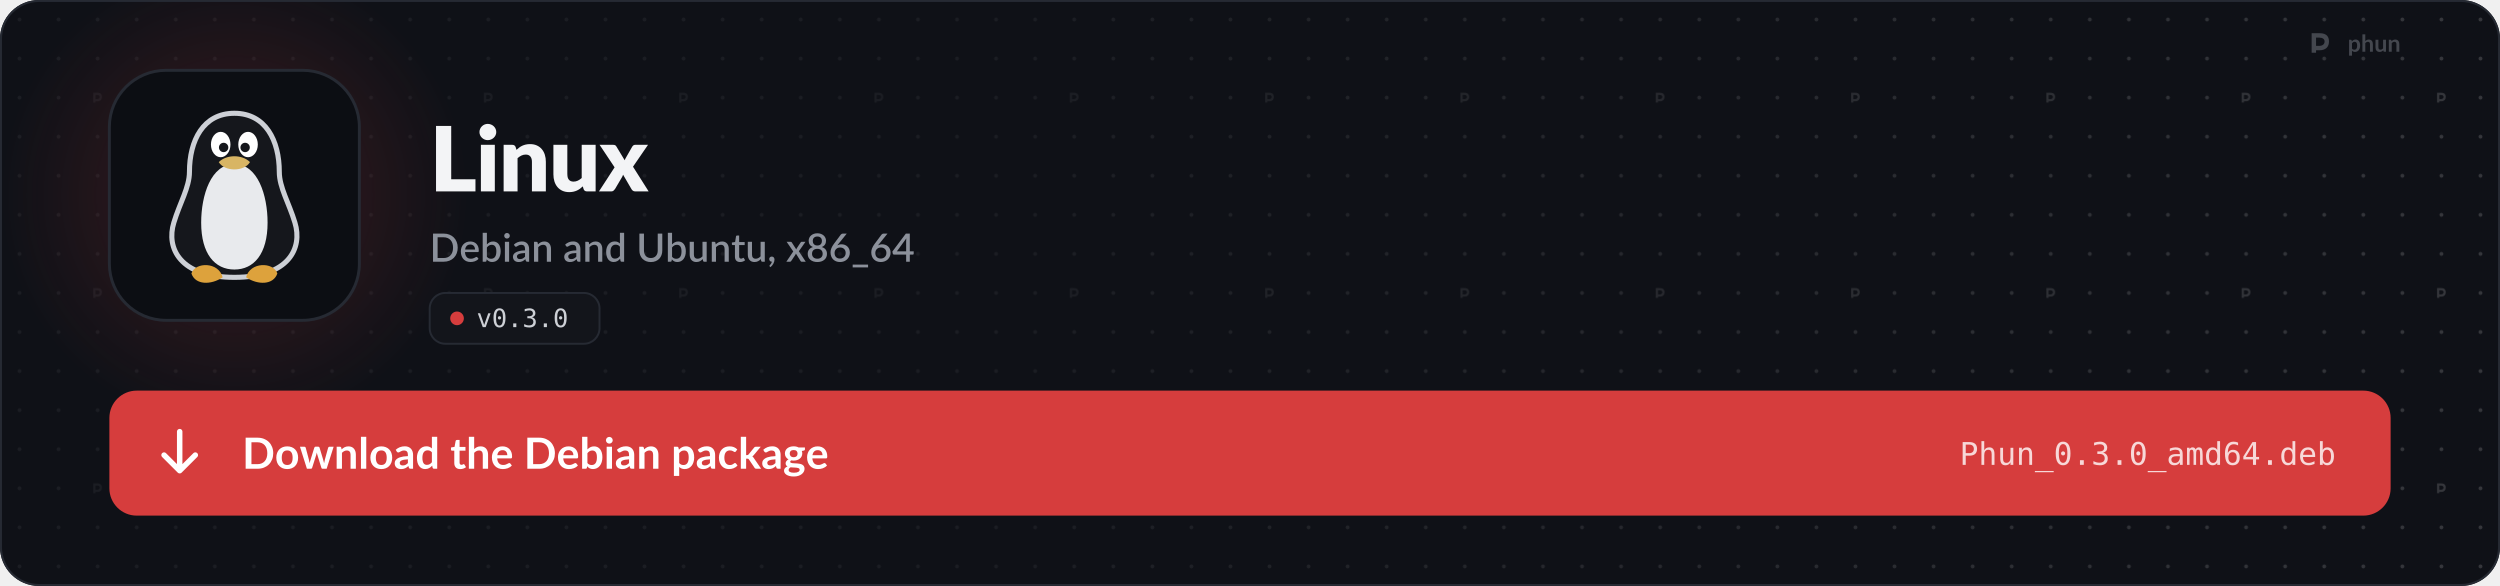
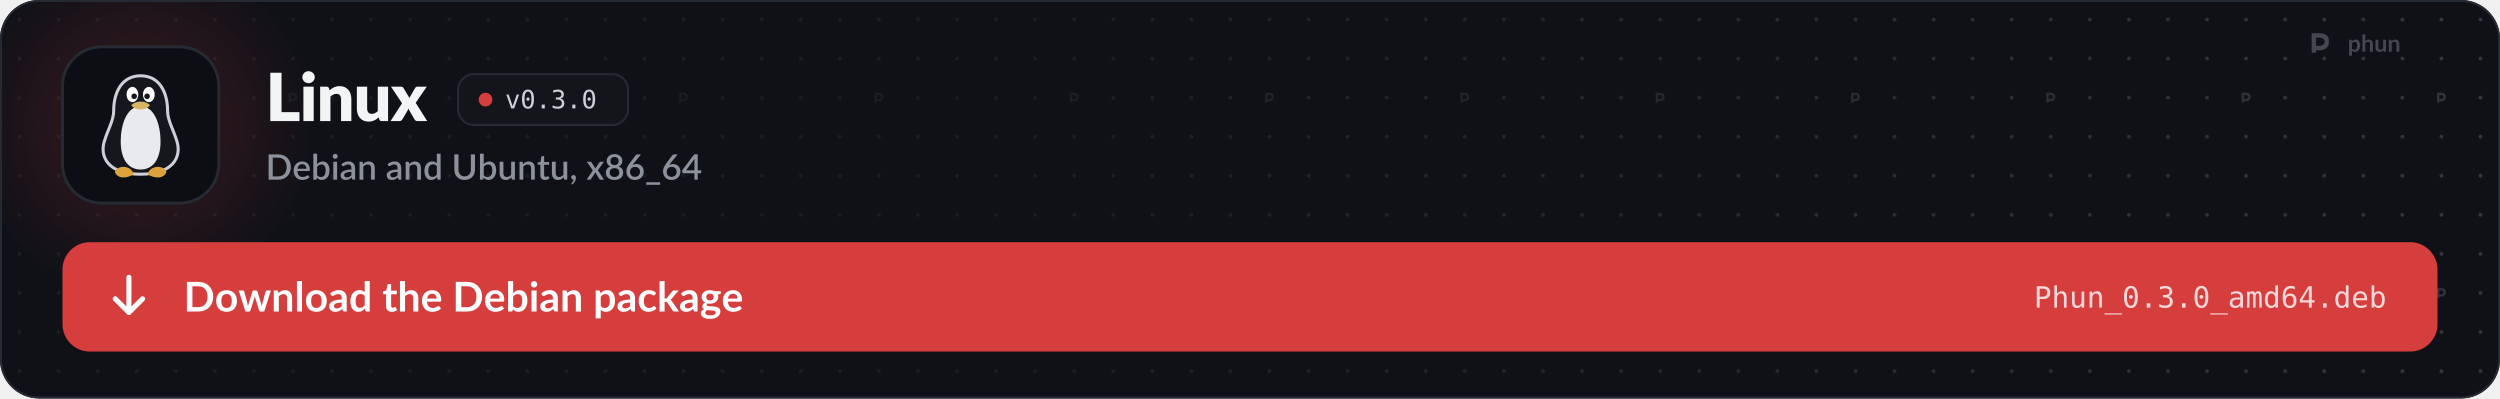
- <svg xmlns="http://www.w3.org/2000/svg" width="1280" height="300" viewBox="0 0 1280 300" role="img" aria-labelledby="t d">
+ <svg xmlns="http://www.w3.org/2000/svg" width="1280" height="204" viewBox="0 0 1280 204" role="img" aria-labelledby="t d">
  <style>
  .pulse { animation: pulse 2.6s ease-in-out infinite; }
  .pulse.b { animation-delay: .5s; }
  .pulse.c { animation-delay: 1s; }
  @keyframes pulse { 0%, 100% { opacity: 1; } 50% { opacity: .35; } }
  .flow { stroke-dasharray: 4 6; animation: flow 1.6s linear infinite; }
  @keyframes flow { to { stroke-dashoffset: -20; } }
  .blink { animation: blink 1.1s steps(1) infinite; }
  @keyframes blink { 50% { opacity: 0; } }
  .rise { animation: rise .7s cubic-bezier(.2,.7,.2,1) both; }
  @keyframes rise { from { opacity: 0; transform: translateY(8px); } }
  .spin { transform-box: fill-box; transform-origin: center; animation: spin 6s linear infinite; }
  @keyframes spin { to { transform: rotate(360deg); } }
  .bob { animation: bob 3s ease-in-out infinite; }
  @keyframes bob { 50% { transform: translateY(-4px); } }

  .sway { transform-box: view-box; transform-origin: 52px 22px; animation: sway 3.2s ease-in-out infinite; }
  @keyframes sway { 0%, 100% { transform: rotate(-6deg); } 50% { transform: rotate(8deg); } }
  .pane { animation: pane 4s ease-in-out infinite; }
  @keyframes pane { 0%, 100% { opacity: .55; } 12%, 30% { opacity: 1; } 45% { opacity: .55; } }
  .waddle { transform-box: view-box; transform-origin: 50px 96px; animation: waddle 1.6s ease-in-out infinite; }
  @keyframes waddle { 0%, 100% { transform: rotate(-5deg); } 50% { transform: rotate(5deg); } }
  .lid { transform-box: fill-box; transform-origin: center; animation: lid 4.5s infinite; }
  @keyframes lid { 0%, 92%, 100% { transform: scaleY(1); } 95% { transform: scaleY(.1); } }
  .drop { animation: drop 1.8s ease-in-out infinite; }
  @keyframes drop { 0%, 100% { transform: translateY(-2px); } 50% { transform: translateY(3px); } }

  @media (prefers-reduced-motion: reduce) { * { animation: none !important; } }
</style>
  <defs>
    <path id="k21" d="M1019 -270L1019 0L141 0L141 -1457L479 -1457L479 -270L1019 -270Z" />
    <path id="k98" d="M422 -1037L422 0L112 0L112 -1037L422 -1037ZM454 -1321Q454 -1284 439 -1251.5Q424 -1219 398 -1194.5Q372 -1170 337.5 -1155.5Q303 -1141 264 -1141Q226 -1141 193 -1155.5Q160 -1170 134.5 -1194.5Q109 -1219 94.5 -1251.5Q80 -1284 80 -1321Q80 -1359 94.5 -1392Q109 -1425 134.5 -1450Q160 -1475 193 -1489Q226 -1503 264 -1503Q303 -1503 337.5 -1489Q372 -1475 398 -1450Q424 -1425 439 -1392Q454 -1359 454 -1321Z" />
    <path id="k109" d="M391 -925Q421 -953 453 -977Q485 -1001 521.5 -1017.5Q558 -1034 600.5 -1043.5Q643 -1053 693 -1053Q778 -1053 843.5 -1023.5Q909 -994 954 -941.5Q999 -889 1022 -816.5Q1045 -744 1045 -659L1045 0L735 0L735 -659Q735 -735 700 -777.5Q665 -820 597 -820Q546 -820 501.5 -798.5Q457 -777 415 -740L415 0L105 0L105 -1037L297 -1037Q355 -1037 373 -985L391 -925Z" />
    <path id="k134" d="M1035 -1037L1035 0L843 0Q785 0 767 -52L749 -112Q719 -83 687 -59.5Q655 -36 618.5 -19.5Q582 -3 539.5 6.5Q497 16 447 16Q362 16 296.5 -13.5Q231 -43 186 -96Q141 -149 118 -221Q95 -293 95 -379L95 -1037L405 -1037L405 -379Q405 -302 440 -260Q475 -218 543 -218Q594 -218 638.5 -239.5Q683 -261 725 -298L725 -1037L1035 -1037Z" />
    <path id="k138" d="M1097 0L799 0Q766 0 745.5 -16Q725 -32 713 -54L528 -372Q523 -355 516 -340Q509 -325 501 -312L349 -54Q335 -34 316 -17Q297 0 267 0L-9 0L339 -536L5 -1037L303 -1037Q336 -1037 351.5 -1028.5Q367 -1020 379 -1000L564 -693Q570 -711 579 -728.5Q588 -746 599 -764L731 -995Q745 -1017 760.5 -1027Q776 -1037 799 -1037L1083 -1037L749 -550L1097 0Z" />
+     <path id="o89" d="M100 -1120L291 -1120L616 -180L942 -1120L1133 -1120L735 0L498 0L100 -1120Z" />
+     <path id="o19" d="M483 -750Q483 -805 521.5 -845Q560 -885 614 -885Q670 -885 710 -845Q750 -805 750 -750Q750 -694 710.5 -655Q671 -616 614 -616Q558 -616 520.5 -654Q483 -692 483 -750ZM616 -1360Q475 -1360 405.5 -1208Q336 -1056 336 -745Q336 -435 405.5 -283Q475 -131 616 -131Q758 -131 827.5 -283Q897 -435 897 -745Q897 -1056 827.5 -1208Q758 -1360 616 -1360ZM616 -1520Q855 -1520 977.5 -1324Q1100 -1128 1100 -745Q1100 -363 977.5 -167Q855 29 616 29Q377 29 255 -167Q133 -363 133 -745Q133 -1128 255 -1324Q377 -1520 616 -1520Z" />
+     <path id="o17" d="M489 -305L741 -305L741 0L489 0L489 -305Z" />
+     <path id="o22" d="M776 -799Q923 -760 1001 -660.5Q1079 -561 1079 -412Q1079 -206 940.5 -88.5Q802 29 557 29Q454 29 347 10Q240 -9 137 -45L137 -246Q239 -193 338 -167Q437 -141 535 -141Q701 -141 790 -216Q879 -291 879 -432Q879 -562 790 -638.5Q701 -715 549 -715L395 -715L395 -881L549 -881Q688 -881 766 -942Q844 -1003 844 -1112Q844 -1227 771.5 -1288.5Q699 -1350 565 -1350Q476 -1350 381 -1330Q286 -1310 182 -1270L182 -1456Q303 -1488 397.5 -1504Q492 -1520 565 -1520Q783 -1520 913.5 -1410.5Q1044 -1301 1044 -1120Q1044 -997 975.5 -915Q907 -833 776 -799Z" />
    <path id="s9" d="M1435 -720Q1435 -560 1383 -427.5Q1331 -295 1236.5 -200Q1142 -105 1009.5 -52.5Q877 0 715 0L171 0L171 -1440L715 -1440Q877 -1440 1009.5 -1387.5Q1142 -1335 1236.5 -1240Q1331 -1145 1383 -1012.5Q1435 -880 1435 -720ZM1196 -720Q1196 -844 1162.5 -943Q1129 -1042 1066.5 -1110Q1004 -1178 915 -1214.5Q826 -1251 715 -1251L406 -1251L406 -189L715 -189Q826 -189 915 -225Q1004 -261 1066.5 -329.5Q1129 -398 1162.5 -496.5Q1196 -595 1196 -720Z" />
    <path id="s59" d="M800 -625Q800 -679 784.5 -725.5Q769 -772 739 -806.5Q709 -841 664.5 -860.5Q620 -880 562 -880Q445 -880 378 -813Q311 -746 293 -625L800 -625ZM287 -493Q291 -406 314 -342.5Q337 -279 375.5 -237Q414 -195 467.5 -174.5Q521 -154 587 -154Q650 -154 696 -168.5Q742 -183 776 -200.5Q810 -218 834 -232.5Q858 -247 878 -247Q904 -247 918 -227L979 -148Q941 -103 893 -72Q845 -41 791 -21.5Q737 -2 680 6.5Q623 15 569 15Q463 15 372.5 -20.5Q282 -56 215.5 -125Q149 -194 111.5 -296Q74 -398 74 -531Q74 -637 107.5 -729Q141 -821 203.5 -889Q266 -957 355.5 -996.5Q445 -1036 558 -1036Q652 -1036 732 -1005.5Q812 -975 870 -916Q928 -857 960.5 -771.5Q993 -686 993 -577Q993 -527 982 -510Q971 -493 942 -493L287 -493Z" />
    <path id="s48" d="M346 -256Q391 -198 444.5 -174.5Q498 -151 561 -151Q688 -151 759 -243Q830 -335 830 -528Q830 -704 768.5 -785Q707 -866 593 -866Q514 -866 455.5 -830.5Q397 -795 346 -729L346 -256ZM346 -885Q409 -954 487 -995Q565 -1036 665 -1036Q754 -1036 825.5 -1001.5Q897 -967 947 -902Q997 -837 1024 -744.5Q1051 -652 1051 -536Q1051 -412 1020.5 -310.5Q990 -209 933 -136.5Q876 -64 795 -24.5Q714 15 614 15Q565 15 525 5.5Q485 -4 451 -22Q417 -40 388.5 -65Q360 -90 334 -122L325 -43Q320 -20 307 -10Q294 0 271 0L131 0L131 -1480L346 -1480L346 -885Z" />
    <path id="s98" d="M355 -1020L355 0L140 0L140 -1020L355 -1020ZM391 -1328Q391 -1299 379.5 -1273Q368 -1247 348 -1227.5Q328 -1208 301.5 -1196.5Q275 -1185 245 -1185Q216 -1185 190.5 -1196.5Q165 -1208 146 -1227.5Q127 -1247 115.5 -1273Q104 -1299 104 -1328Q104 -1358 115.5 -1384Q127 -1410 146 -1429.5Q165 -1449 190.5 -1460.5Q216 -1472 245 -1472Q275 -1472 301.5 -1460.5Q328 -1449 348 -1429.5Q368 -1410 379.5 -1384Q391 -1358 391 -1328Z" />
    <path id="s45" d="M676 -446Q561 -442 482 -427.5Q403 -413 354 -390.5Q305 -368 283.5 -337Q262 -306 262 -269Q262 -233 273.5 -207.5Q285 -182 305.5 -165.5Q326 -149 353.5 -141.5Q381 -134 414 -134Q498 -134 558.5 -165.5Q619 -197 676 -257L676 -446ZM106 -878Q279 -1039 518 -1039Q606 -1039 674.5 -1010.5Q743 -982 789.5 -930Q836 -878 860.5 -806.5Q885 -735 885 -648L885 0L789 0Q758 0 742 -9.5Q726 -19 715 -48L694 -131Q655 -96 617 -68.5Q579 -41 538.5 -22Q498 -3 451.5 6.5Q405 16 349 16Q287 16 233.5 -1Q180 -18 141 -52.5Q102 -87 79.5 -138Q57 -189 57 -258Q57 -317 88.5 -373Q120 -429 192.5 -473.5Q265 -518 383.5 -547Q502 -576 676 -580L676 -648Q676 -758 629 -812Q582 -866 491 -866Q429 -866 387 -850.5Q345 -835 314 -817Q283 -799 259 -783.5Q235 -768 208 -768Q186 -768 170.5 -779.5Q155 -791 145 -808L106 -878Z" />
    <path id="s109" d="M332 -885Q365 -919 400.5 -946.5Q436 -974 476 -994Q516 -1014 561 -1025Q606 -1036 659 -1036Q743 -1036 806.5 -1008Q870 -980 913.5 -929Q957 -878 979 -806.5Q1001 -735 1001 -649L1001 0L787 0L787 -649Q787 -752 739.5 -809Q692 -866 595 -866Q523 -866 461.5 -833Q400 -800 346 -743L346 0L131 0L131 -1020L261 -1020Q305 -1020 317 -979L332 -885Z" />
    <path id="s55" d="M782 -769Q737 -827 683 -850Q629 -873 566 -873Q440 -873 369 -780.5Q298 -688 298 -507Q298 -413 314 -346.5Q330 -280 360 -238Q390 -196 433 -177Q476 -158 530 -158Q612 -158 671.5 -193.5Q731 -229 782 -294L782 -769ZM997 -1480L997 0L867 0Q824 0 812 -41L793 -152Q729 -77 647.5 -31Q566 15 458 15Q372 15 302 -19.5Q232 -54 182 -120Q132 -186 104.5 -283.5Q77 -381 77 -507Q77 -621 107.5 -718Q138 -815 195 -886.5Q252 -958 333.5 -998.5Q415 -1039 516 -1039Q606 -1039 669 -1010.5Q732 -982 782 -931L782 -1480L997 -1480Z" />
    <path id="s38" d="M739 -189Q822 -189 887.5 -217Q953 -245 998.5 -295Q1044 -345 1068 -415.5Q1092 -486 1092 -572L1092 -1440L1325 -1440L1325 -572Q1325 -445 1284.5 -337Q1244 -229 1168 -150.5Q1092 -72 983.5 -27.5Q875 17 739 17Q603 17 494.5 -27.5Q386 -72 310 -150.5Q234 -229 193.5 -337Q153 -445 153 -572L153 -1440L387 -1440L387 -573Q387 -487 411 -416.5Q435 -346 480 -295.5Q525 -245 590.5 -217Q656 -189 739 -189Z" />
    <path id="s134" d="M991 -1020L991 0L861 0Q818 0 806 -41L790 -136Q758 -102 722.5 -74Q687 -46 647 -26Q607 -6 561.5 5Q516 16 464 16Q380 16 316 -12Q252 -40 208.5 -91Q165 -142 143 -213.5Q121 -285 121 -371L121 -1020L336 -1020L336 -371Q336 -268 383.5 -211Q431 -154 528 -154Q599 -154 660.5 -186.5Q722 -219 776 -276L776 -1020L991 -1020Z" />
    <path id="s124" d="M458 16Q331 16 262.5 -55.5Q194 -127 194 -257L194 -851L82 -851Q64 -851 51 -862.5Q38 -874 38 -897L38 -984L203 -1008L250 -1303Q255 -1320 267 -1330.5Q279 -1341 299 -1341L409 -1341L409 -1006L692 -1006L692 -851L409 -851L409 -272Q409 -217 436 -188Q463 -159 508 -159Q533 -159 551 -165.5Q569 -172 582 -179.5Q595 -187 604.5 -193.5Q614 -200 623 -200Q641 -200 652 -180L716 -75Q666 -31 598 -7.5Q530 16 458 16Z" />
    <path id="s311" d="M227 -1Q198 -1 174 -11.5Q150 -22 132.5 -40.5Q115 -59 105.5 -84Q96 -109 96 -139Q96 -165 105.5 -188Q115 -211 132.5 -228Q150 -245 174.5 -254.5Q199 -264 228 -264Q262 -264 288 -251.5Q314 -239 331.5 -217.5Q349 -196 357.5 -167.5Q366 -139 366 -107Q366 -61 352.5 -10Q339 41 312.5 91.5Q286 142 247.5 190Q209 238 160 278L123 244Q115 236 111.5 229Q108 222 108 211Q108 194 125 179Q135 168 151 150Q167 132 183 109Q199 86 212.5 58Q226 30 232 -1L227 -1Z" />
    <path id="s138" d="M1007 0L801 0Q776 0 761.5 -13Q747 -26 738 -42L503 -419Q494 -385 479 -360L266 -42Q255 -26 241.5 -13Q228 0 206 0L14 0L367 -526L28 -1020L234 -1020Q259 -1020 270.5 -1012.5Q282 -1005 291 -990L522 -630Q531 -663 550 -693L745 -986Q765 -1020 796 -1020L993 -1020L654 -535L1007 0Z" />
    <path id="s1142" d="M580 -154Q645 -154 696 -172.5Q747 -191 781.5 -224.5Q816 -258 834 -304Q852 -350 852 -404Q852 -470 831.5 -518Q811 -566 774.5 -597.5Q738 -629 688 -644.5Q638 -660 580 -660Q522 -660 472 -644.5Q422 -629 385.5 -597.5Q349 -566 328.5 -518Q308 -470 308 -404Q308 -350 326 -304Q344 -258 378.5 -224.5Q413 -191 464 -172.5Q515 -154 580 -154ZM580 -1291Q521 -1291 476.5 -1273Q432 -1255 403 -1225Q374 -1195 359.5 -1154.5Q345 -1114 345 -1069Q345 -1024 357.5 -981Q370 -938 397.5 -904.5Q425 -871 470 -851Q515 -831 580 -831Q645 -831 690 -851Q735 -871 762.5 -904.5Q790 -938 802.5 -981Q815 -1024 815 -1069Q815 -1114 800.5 -1154.5Q786 -1195 756.5 -1225Q727 -1255 683 -1273Q639 -1291 580 -1291ZM807 -751Q940 -710 1006.5 -621Q1073 -532 1073 -400Q1073 -305 1037 -228Q1001 -151 936 -97Q871 -43 780.5 -13.5Q690 16 580 16Q470 16 379.5 -13.5Q289 -43 224 -97Q159 -151 123 -228Q87 -305 87 -400Q87 -532 153.5 -621Q220 -710 353 -751Q245 -794 190.5 -876Q136 -958 136 -1073Q136 -1154 168 -1224Q200 -1294 258.5 -1345.5Q317 -1397 399 -1426.5Q481 -1456 580 -1456Q679 -1456 760.5 -1426.5Q842 -1397 900.5 -1345.5Q959 -1294 991.5 -1224Q1024 -1154 1024 -1073Q1024 -958 969.5 -876Q915 -794 807 -751Z" />
    <path id="s1141" d="M578 -162Q643 -162 697 -183.5Q751 -205 789.5 -243Q828 -281 849 -333Q870 -385 870 -446Q870 -512 849.5 -564.5Q829 -617 791.5 -653Q754 -689 701.5 -708.5Q649 -728 586 -728Q521 -728 468.5 -706Q416 -684 379 -646Q342 -608 322 -557Q302 -506 302 -449Q302 -385 320 -332Q338 -279 373 -241.5Q408 -204 459.5 -183Q511 -162 578 -162ZM499 -910Q483 -890 468.5 -872Q454 -854 440 -836Q486 -862 541 -877Q596 -892 659 -892Q743 -892 820 -864.5Q897 -837 955.5 -782.5Q1014 -728 1049 -647.5Q1084 -567 1084 -462Q1084 -362 1047.5 -275Q1011 -188 945 -123.5Q879 -59 786.5 -21.5Q694 16 582 16Q470 16 380 -20Q290 -56 226.5 -121.5Q163 -187 129 -279Q95 -371 95 -484Q95 -582 137 -689Q179 -796 267 -914L621 -1389Q637 -1410 667.5 -1425Q698 -1440 736 -1440L926 -1440L499 -910Z" />
    <path id="s333" d="M857 148L857 290L69 290L69 148L857 148Z" />
    <path id="s403" d="M721 -532L721 -1058Q721 -1121 730 -1196L246 -532L721 -532ZM1107 -532L1107 -408Q1107 -390 1095.5 -377Q1084 -364 1061 -364L908 -364L908 0L721 0L721 -364L98 -364Q75 -364 58.5 -377.5Q42 -391 37 -411L15 -521L706 -1441L908 -1441L908 -532L1107 -532Z" />
-     <path id="o89" d="M100 -1120L291 -1120L616 -180L942 -1120L1133 -1120L735 0L498 0L100 -1120Z" />
-     <path id="o19" d="M483 -750Q483 -805 521.5 -845Q560 -885 614 -885Q670 -885 710 -845Q750 -805 750 -750Q750 -694 710.5 -655Q671 -616 614 -616Q558 -616 520.5 -654Q483 -692 483 -750ZM616 -1360Q475 -1360 405.5 -1208Q336 -1056 336 -745Q336 -435 405.5 -283Q475 -131 616 -131Q758 -131 827.5 -283Q897 -435 897 -745Q897 -1056 827.5 -1208Q758 -1360 616 -1360ZM616 -1520Q855 -1520 977.5 -1324Q1100 -1128 1100 -745Q1100 -363 977.5 -167Q855 29 616 29Q377 29 255 -167Q133 -363 133 -745Q133 -1128 255 -1324Q377 -1520 616 -1520Z" />
-     <path id="o17" d="M489 -305L741 -305L741 0L489 0L489 -305Z" />
-     <path id="o22" d="M776 -799Q923 -760 1001 -660.5Q1079 -561 1079 -412Q1079 -206 940.5 -88.5Q802 29 557 29Q454 29 347 10Q240 -9 137 -45L137 -246Q239 -193 338 -167Q437 -141 535 -141Q701 -141 790 -216Q879 -291 879 -432Q879 -562 790 -638.5Q701 -715 549 -715L395 -715L395 -881L549 -881Q688 -881 766 -942Q844 -1003 844 -1112Q844 -1227 771.5 -1288.5Q699 -1350 565 -1350Q476 -1350 381 -1330Q286 -1310 182 -1270L182 -1456Q303 -1488 397.5 -1504Q492 -1520 565 -1520Q783 -1520 913.5 -1410.5Q1044 -1301 1044 -1120Q1044 -997 975.5 -915Q907 -833 776 -799Z" />
    <path id="b9" d="M1445 -723Q1445 -564 1392 -431Q1339 -298 1243 -202Q1147 -106 1012 -53Q877 0 712 0L161 0L161 -1446L712 -1446Q877 -1446 1012 -1392.5Q1147 -1339 1243 -1243.5Q1339 -1148 1392 -1015Q1445 -882 1445 -723ZM1169 -723Q1169 -842 1137.5 -936.5Q1106 -1031 1046.5 -1096.5Q987 -1162 902.5 -1197Q818 -1232 712 -1232L431 -1232L431 -214L712 -214Q818 -214 902.5 -249Q987 -284 1046.5 -349.5Q1106 -415 1137.5 -509.5Q1169 -604 1169 -723Z" />
    <path id="b111" d="M576 -1042Q690 -1042 783.5 -1005Q877 -968 943.5 -900Q1010 -832 1046 -734Q1082 -636 1082 -515Q1082 -393 1046 -295Q1010 -197 943.5 -128Q877 -59 783.5 -22Q690 15 576 15Q461 15 367 -22Q273 -59 206.5 -128Q140 -197 103.5 -295Q67 -393 67 -515Q67 -636 103.5 -734Q140 -832 206.5 -900Q273 -968 367 -1005Q461 -1042 576 -1042ZM576 -175Q704 -175 765.5 -261Q827 -347 827 -513Q827 -679 765.5 -766Q704 -853 576 -853Q446 -853 383.5 -765.5Q321 -678 321 -513Q321 -348 383.5 -261.5Q446 -175 576 -175Z" />
    <path id="b137" d="M1587 -1026L1261 0L1063 0Q1029 0 1016 -44L832 -637Q823 -667 815.5 -696.5Q808 -726 803 -756Q797 -726 789.5 -695.5Q782 -665 773 -635L586 -44Q574 0 533 0L343 0L18 -1026L215 -1026Q242 -1026 261 -1013Q280 -1000 286 -980L433 -432Q444 -387 452.5 -344Q461 -301 467 -258Q478 -301 490.5 -344Q503 -387 517 -432L687 -982Q693 -1002 710.5 -1015Q728 -1028 753 -1028L862 -1028Q888 -1028 906.5 -1015Q925 -1002 931 -982L1096 -432Q1109 -387 1120.5 -343.5Q1132 -300 1143 -257Q1156 -342 1180 -432L1331 -980Q1338 -1000 1356 -1013Q1374 -1026 1399 -1026L1587 -1026Z" />
    <path id="b109" d="M353 -900Q384 -931 418.5 -957.5Q453 -984 491.5 -1002.5Q530 -1021 574 -1031.5Q618 -1042 670 -1042Q754 -1042 819 -1013.5Q884 -985 927.5 -933.5Q971 -882 993.5 -810.5Q1016 -739 1016 -653L1016 0L769 0L769 -653Q769 -747 726 -798.5Q683 -850 595 -850Q531 -850 475 -821Q419 -792 369 -742L369 0L122 0L122 -1026L273 -1026Q321 -1026 336 -981L353 -900Z" />
    <path id="b1140" d="M372 -1486L372 0L125 0L125 -1486L372 -1486Z" />
    <path id="b45" d="M664 -438Q557 -433 484 -419.5Q411 -406 367 -385Q323 -364 304 -336Q285 -308 285 -275Q285 -210 323.5 -182Q362 -154 424 -154Q500 -154 555.5 -181.5Q611 -209 664 -265L664 -438ZM98 -883Q275 -1045 524 -1045Q614 -1045 685 -1015.5Q756 -986 805 -933.5Q854 -881 879.5 -808Q905 -735 905 -648L905 0L793 0Q758 0 739 -10.5Q720 -21 709 -53L687 -127Q648 -92 611 -65.5Q574 -39 534 -21Q494 -3 448.5 6.5Q403 16 348 16Q283 16 228 -1.5Q173 -19 133 -54Q93 -89 71 -141Q49 -193 49 -262Q49 -301 62 -339.5Q75 -378 104.5 -413Q134 -448 181 -479Q228 -510 296.5 -533Q365 -556 456 -570.5Q547 -585 664 -588L664 -648Q664 -751 620 -800.5Q576 -850 493 -850Q433 -850 393.5 -836Q354 -822 324 -804.5Q294 -787 269.5 -773Q245 -759 215 -759Q189 -759 171 -772.5Q153 -786 142 -804L98 -883Z" />
    <path id="b55" d="M766 -764Q724 -815 674.5 -836Q625 -857 568 -857Q512 -857 467 -836Q422 -815 390 -772.5Q358 -730 341 -664.5Q324 -599 324 -510Q324 -420 338.5 -357.5Q353 -295 380 -255.5Q407 -216 446 -198.5Q485 -181 533 -181Q610 -181 664 -213Q718 -245 766 -304L766 -764ZM1013 -1486L1013 0L862 0Q813 0 800 -45L779 -144Q717 -73 636.5 -29Q556 15 449 15Q365 15 295 -20Q225 -55 174.5 -121.5Q124 -188 96.5 -286Q69 -384 69 -510Q69 -624 100 -722Q131 -820 189 -892Q247 -964 328 -1004.5Q409 -1045 510 -1045Q596 -1045 657 -1018Q718 -991 766 -945L766 -1486L1013 -1486Z" />
    <path id="b124" d="M464 16Q330 16 258.5 -59.5Q187 -135 187 -268L187 -841L82 -841Q62 -841 48 -854Q34 -867 34 -893L34 -991L199 -1018L251 -1298Q256 -1318 270 -1329Q284 -1340 306 -1340L434 -1340L434 -1017L708 -1017L708 -841L434 -841L434 -285Q434 -237 457.5 -210Q481 -183 522 -183Q545 -183 560.5 -188.5Q576 -194 587.5 -200Q599 -206 608 -211.5Q617 -217 626 -217Q637 -217 644 -211.5Q651 -206 659 -195L733 -75Q679 -30 609 -7Q539 16 464 16Z" />
    <path id="b95" d="M369 -916Q429 -972 501 -1007Q573 -1042 670 -1042Q754 -1042 819 -1013.5Q884 -985 927.5 -933.5Q971 -882 993.5 -810.5Q1016 -739 1016 -653L1016 0L769 0L769 -653Q769 -747 726 -798.5Q683 -850 595 -850Q531 -850 475 -821Q419 -792 369 -742L369 0L122 0L122 -1486L369 -1486L369 -916Z" />
    <path id="b59" d="M783 -631Q783 -679 769.5 -721.5Q756 -764 729 -796Q702 -828 660.5 -846.5Q619 -865 564 -865Q457 -865 395.5 -804Q334 -743 317 -631L783 -631ZM312 -482Q318 -403 340 -345.5Q362 -288 398 -250.5Q434 -213 483.5 -194.5Q533 -176 593 -176Q653 -176 696.5 -190Q740 -204 772.5 -221Q805 -238 829.5 -252Q854 -266 877 -266Q908 -266 923 -243L994 -153Q953 -105 902 -72.5Q851 -40 795.5 -20.5Q740 -1 682.5 7Q625 15 571 15Q464 15 372 -20.5Q280 -56 212 -125.5Q144 -195 105 -297.5Q66 -400 66 -535Q66 -640 100 -732.5Q134 -825 197.5 -893.5Q261 -962 352.5 -1002Q444 -1042 559 -1042Q656 -1042 738 -1011Q820 -980 879 -920.5Q938 -861 971.5 -774.5Q1005 -688 1005 -577Q1005 -521 993 -501.5Q981 -482 947 -482L312 -482Z" />
    <path id="b48" d="M369 -266Q411 -215 460.5 -194Q510 -173 565 -173Q622 -173 667.5 -193.5Q713 -214 745 -257.5Q777 -301 794 -368.5Q811 -436 811 -530Q811 -699 755 -774.5Q699 -850 594 -850Q523 -850 470 -817.5Q417 -785 369 -726L369 -266ZM369 -900Q431 -965 506.5 -1003.5Q582 -1042 679 -1042Q768 -1042 839.5 -1007Q911 -972 961.5 -906.5Q1012 -841 1039 -748Q1066 -655 1066 -539Q1066 -414 1035 -312Q1004 -210 946.5 -137.5Q889 -65 808 -25Q727 15 628 15Q580 15 541 5.5Q502 -4 469 -21Q436 -38 408.5 -62.5Q381 -87 356 -117L345 -48Q339 -22 324.5 -11Q310 0 285 0L122 0L122 -1486L369 -1486L369 -900Z" />
    <path id="b98" d="M378 -1026L378 0L130 0L130 -1026L378 -1026ZM412 -1325Q412 -1293 399 -1265Q386 -1237 364.5 -1216Q343 -1195 314 -1182.5Q285 -1170 252 -1170Q220 -1170 191.5 -1182.5Q163 -1195 142 -1216Q121 -1237 108.5 -1265Q96 -1293 96 -1325Q96 -1358 108.5 -1387Q121 -1416 142 -1437Q163 -1458 191.5 -1470.5Q220 -1483 252 -1483Q285 -1483 314 -1470.5Q343 -1458 364.5 -1437Q386 -1416 399 -1387Q412 -1358 412 -1325Z" />
    <path id="b114" d="M369 -266Q411 -215 460.5 -194Q510 -173 568 -173Q624 -173 669 -194Q714 -215 745.5 -258Q777 -301 794 -366.5Q811 -432 811 -521Q811 -611 796.5 -673.5Q782 -736 755 -775Q728 -814 689.5 -832Q651 -850 602 -850Q525 -850 471 -817.5Q417 -785 369 -726L369 -266ZM356 -886Q419 -957 499 -1001Q579 -1045 687 -1045Q771 -1045 840.5 -1010Q910 -975 960.5 -908.5Q1011 -842 1038.5 -744.5Q1066 -647 1066 -521Q1066 -406 1035 -308Q1004 -210 946.5 -138Q889 -66 807.5 -25.5Q726 15 625 15Q539 15 478 -11.5Q417 -38 369 -85L369 335L122 335L122 -1026L273 -1026Q321 -1026 336 -981L356 -886Z" />
    <path id="b49" d="M857 -809Q846 -795 835.5 -787Q825 -779 805 -779Q786 -779 768 -790.5Q750 -802 725 -816.5Q700 -831 665.5 -842.5Q631 -854 580 -854Q515 -854 466 -830.5Q417 -807 384.5 -763Q352 -719 336 -656.5Q320 -594 320 -515Q320 -433 337.5 -369Q355 -305 388 -261.5Q421 -218 468 -195.5Q515 -173 574 -173Q633 -173 669.5 -187.5Q706 -202 731 -219.5Q756 -237 774.5 -251.5Q793 -266 816 -266Q846 -266 861 -243L932 -153Q891 -105 843 -72.5Q795 -40 743.5 -20.5Q692 -1 637.5 7Q583 15 529 15Q434 15 350 -20.5Q266 -56 203 -124Q140 -192 103.5 -290.5Q67 -389 67 -515Q67 -628 99.5 -724.5Q132 -821 195 -891.5Q258 -962 351 -1002Q444 -1042 565 -1042Q680 -1042 766.5 -1005Q853 -968 922 -899L857 -809Z" />
    <path id="b104" d="M369 -1486L369 -635L415 -635Q440 -635 454.5 -641.5Q469 -648 484 -668L739 -983Q755 -1004 774.5 -1015Q794 -1026 825 -1026L1051 -1026L732 -645Q698 -600 658 -576Q679 -561 695.5 -541Q712 -521 727 -498L1069 0L846 0Q817 0 796 -9.5Q775 -19 761 -44L499 -433Q485 -456 470 -463Q455 -470 425 -470L369 -470L369 0L122 0L122 -1486L369 -1486Z" />
    <path id="b93" d="M497 -538Q543 -538 577 -550.5Q611 -563 633.5 -585Q656 -607 667.5 -638Q679 -669 679 -706Q679 -782 633.5 -826.5Q588 -871 497 -871Q406 -871 360.5 -826.5Q315 -782 315 -706Q315 -670 326.5 -639Q338 -608 360.5 -585.5Q383 -563 417.5 -550.5Q452 -538 497 -538ZM776 46Q776 16 758 -3Q740 -22 709 -32.5Q678 -43 636.5 -48Q595 -53 548.5 -55.5Q502 -58 452.5 -60Q403 -62 356 -68Q315 -45 289.5 -14Q264 17 264 58Q264 85 277.5 108.5Q291 132 320.5 149Q350 166 397 175.5Q444 185 512 185Q581 185 631 174.5Q681 164 713.5 145.5Q746 127 761 101.5Q776 76 776 46ZM1022 -991L1022 -899Q1022 -855 969 -845L877 -828Q898 -775 898 -712Q898 -636 867.5 -574.5Q837 -513 783 -470Q729 -427 655.5 -403.5Q582 -380 497 -380Q467 -380 439 -383Q411 -386 384 -391Q336 -362 336 -326Q336 -295 364.5 -280.5Q393 -266 440 -260Q487 -254 547 -252.5Q607 -251 670 -246Q733 -241 793 -228.5Q853 -216 900 -189Q947 -162 975.5 -115.5Q1004 -69 1004 4Q1004 72 970.5 136Q937 200 873.5 250Q810 300 717.5 330.5Q625 361 507 361Q391 361 305 338.5Q219 316 162 278.5Q105 241 77 192Q49 143 49 90Q49 18 92.5 -30.5Q136 -79 212 -108Q171 -129 147 -164Q123 -199 123 -256Q123 -279 131.5 -303.5Q140 -328 156.5 -352Q173 -376 198 -397.5Q223 -419 257 -436Q179 -478 134.5 -548Q90 -618 90 -712Q90 -788 120.5 -849.5Q151 -911 205.5 -954.5Q260 -998 334.5 -1021Q409 -1044 497 -1044Q563 -1044 621 -1030.5Q679 -1017 727 -991L1022 -991Z" />
    <path id="o51" d="M399 -1327L399 -766L633 -766Q773 -766 851.5 -840Q930 -914 930 -1047Q930 -1180 852 -1253.5Q774 -1327 633 -1327L399 -1327ZM197 -1493L633 -1493Q883 -1493 1012 -1379.5Q1141 -1266 1141 -1047Q1141 -826 1012.5 -713Q884 -600 633 -600L399 -600L399 0L197 0L197 -1493Z" />
    <path id="o75" d="M1051 -694L1051 0L866 0L866 -694Q866 -845 813 -916Q760 -987 647 -987Q518 -987 448.5 -895.5Q379 -804 379 -633L379 0L195 0L195 -1556L379 -1556L379 -952Q428 -1048 512 -1097.5Q596 -1147 711 -1147Q882 -1147 966.5 -1034.5Q1051 -922 1051 -694Z" />
    <path id="o88" d="M195 -424L195 -1118L379 -1118L379 -424Q379 -273 432.5 -202Q486 -131 598 -131Q728 -131 797 -222.5Q866 -314 866 -485L866 -1118L1051 -1118L1051 0L866 0L866 -168Q817 -71 732.5 -21Q648 29 535 29Q363 29 279 -83.5Q195 -196 195 -424Z" />
    <path id="o81" d="M1051 -694L1051 0L866 0L866 -694Q866 -845 813 -916Q760 -987 647 -987Q518 -987 448.5 -895.5Q379 -804 379 -633L379 0L195 0L195 -1120L379 -1120L379 -952Q428 -1048 512 -1097.5Q596 -1147 711 -1147Q882 -1147 966.5 -1034.5Q1051 -922 1051 -694Z" />
    <path id="o66" d="M1233 403L1233 483L0 483L0 403L1233 403Z" />
    <path id="o68" d="M702 -563L641 -563Q480 -563 398.5 -506.5Q317 -450 317 -338Q317 -237 378 -181Q439 -125 547 -125Q699 -125 786 -230.5Q873 -336 874 -522L874 -563L702 -563ZM1059 -639L1059 0L874 0L874 -166Q815 -66 725.5 -18.5Q636 29 508 29Q337 29 235 -67.5Q133 -164 133 -326Q133 -513 258.5 -610Q384 -707 627 -707L874 -707L874 -736Q873 -870 806 -930.5Q739 -991 592 -991Q498 -991 402 -964Q306 -937 215 -885L215 -1069Q317 -1108 410.5 -1127.5Q504 -1147 592 -1147Q731 -1147 829.5 -1106Q928 -1065 989 -983Q1027 -933 1043 -859.5Q1059 -786 1059 -639Z" />
    <path id="o80" d="M676 -1006Q710 -1078 762.5 -1112.5Q815 -1147 889 -1147Q1024 -1147 1079.5 -1042.5Q1135 -938 1135 -649L1135 0L967 0L967 -641Q967 -878 940.5 -935.5Q914 -993 844 -993Q764 -993 734.5 -931.5Q705 -870 705 -641L705 0L537 0L537 -641Q537 -881 508.5 -937Q480 -993 406 -993Q333 -993 304.5 -931.5Q276 -870 276 -641L276 0L109 0L109 -1120L276 -1120L276 -1024Q309 -1084 358.5 -1115.5Q408 -1147 471 -1147Q547 -1147 597.5 -1112Q648 -1077 676 -1006Z" />
    <path id="o71" d="M858 -977L858 -1556L1042 -1556L1042 0L858 0L858 -141Q812 -58 735.5 -14.5Q659 29 559 29Q356 29 239.5 -128.5Q123 -286 123 -563Q123 -836 240 -991.5Q357 -1147 559 -1147Q660 -1147 737 -1103.5Q814 -1060 858 -977ZM317 -559Q317 -345 385 -236Q453 -127 586 -127Q719 -127 788.5 -237Q858 -347 858 -559Q858 -772 788.5 -881.5Q719 -991 586 -991Q453 -991 385 -882Q317 -773 317 -559Z" />
    <path id="o25" d="M991 -1460L991 -1274Q928 -1311 857 -1330.5Q786 -1350 709 -1350Q517 -1350 418 -1205.5Q319 -1061 319 -780Q367 -880 452 -933.5Q537 -987 647 -987Q863 -987 981.5 -854.5Q1100 -722 1100 -479Q1100 -237 978 -104Q856 29 635 29Q375 29 254 -157.5Q133 -344 133 -745Q133 -1123 278.5 -1321.5Q424 -1520 700 -1520Q774 -1520 848 -1504.5Q922 -1489 991 -1460ZM631 -829Q502 -829 428 -736Q354 -643 354 -479Q354 -315 428 -222Q502 -129 631 -129Q765 -129 833 -217.5Q901 -306 901 -479Q901 -653 833 -741Q765 -829 631 -829Z" />
    <path id="o23" d="M735 -1309L264 -520L735 -520L735 -1309ZM702 -1493L936 -1493L936 -520L1135 -520L1135 -356L936 -356L936 0L735 0L735 -356L102 -356L102 -547L702 -1493Z" />
    <path id="o72" d="M1112 -606L1112 -516L315 -516L315 -510Q315 -327 410.5 -227Q506 -127 680 -127Q768 -127 864 -155Q960 -183 1069 -240L1069 -57Q964 -14 866.5 7.5Q769 29 678 29Q417 29 270 -127.5Q123 -284 123 -559Q123 -827 267 -987Q411 -1147 651 -1147Q865 -1147 988.5 -1002Q1112 -857 1112 -606ZM928 -660Q924 -822 851.5 -906.5Q779 -991 643 -991Q510 -991 424 -903Q338 -815 322 -659L928 -660Z" />
    <path id="o69" d="M918 -559Q918 -773 850 -882Q782 -991 649 -991Q515 -991 446 -881.5Q377 -772 377 -559Q377 -347 446 -237Q515 -127 649 -127Q782 -127 850 -236Q918 -345 918 -559ZM377 -977Q421 -1059 498.5 -1103Q576 -1147 678 -1147Q880 -1147 996 -991.5Q1112 -836 1112 -563Q1112 -286 995.5 -128.5Q879 29 676 29Q576 29 499.5 -14.5Q423 -58 377 -141L377 0L193 0L193 -1556L377 -1556L377 -977Z" />
    <path id="b134" d="M1006 -1026L1006 0L855 0Q806 0 793 -45L776 -127Q713 -63 637 -23.5Q561 16 458 16Q374 16 309.5 -12.5Q245 -41 201 -93Q157 -145 134.5 -216.5Q112 -288 112 -374L112 -1026L359 -1026L359 -374Q359 -280 402.5 -228.5Q446 -177 533 -177Q597 -177 653 -205.5Q709 -234 759 -284L759 -1026L1006 -1026Z" />
    <clipPath id="card">
-       <rect width="1280" height="300" rx="20" />
+       <rect width="1280" height="204" rx="20" />
    </clipPath>
    <pattern id="dots" width="100" height="100" patternUnits="userSpaceOnUse">
      <circle cx="10" cy="10" r="1" fill="#fff" />
      <circle cx="30" cy="10" r="1" fill="#fff" />
      <circle cx="50" cy="10" r="1" fill="#fff" />
      <circle cx="70" cy="10" r="1" fill="#fff" />
      <circle cx="90" cy="10" r="1" fill="#fff" />
      <circle cx="10" cy="30" r="1" fill="#fff" />
      <circle cx="30" cy="30" r="1" fill="#fff" />
      <circle cx="50" cy="30" r="1" fill="#fff" />
      <circle cx="70" cy="30" r="1" fill="#fff" />
      <circle cx="90" cy="30" r="1" fill="#fff" />
      <circle cx="10" cy="50" r="1" fill="#fff" />
      <circle cx="30" cy="50" r="1" fill="#fff" />
      <circle cx="70" cy="50" r="1" fill="#fff" />
      <circle cx="90" cy="50" r="1" fill="#fff" />
      <circle cx="10" cy="70" r="1" fill="#fff" />
      <circle cx="30" cy="70" r="1" fill="#fff" />
      <circle cx="50" cy="70" r="1" fill="#fff" />
      <circle cx="70" cy="70" r="1" fill="#fff" />
      <circle cx="90" cy="70" r="1" fill="#fff" />
      <circle cx="10" cy="90" r="1" fill="#fff" />
      <circle cx="30" cy="90" r="1" fill="#fff" />
      <circle cx="50" cy="90" r="1" fill="#fff" />
      <circle cx="70" cy="90" r="1" fill="#fff" />
      <circle cx="90" cy="90" r="1" fill="#fff" />
      <path d="M78 48H144C204 48 220 80 220 116C220 156 198 188 140 188H114V208H78ZM114 84V152H138C170 152 184 136 184 116C184 96 168 84 138 84Z" transform="translate(46 46) scale(0.03125) translate(-21 0)" fill="#fff" fill-rule="evenodd" />
    </pattern>
    <linearGradient id="fade" x1="0" x2="1" y1="0" y2="0">
      <stop offset="0.4" stop-color="#fff" stop-opacity=".05" />
      <stop offset="1" stop-color="#fff" stop-opacity=".16" />
    </linearGradient>
    <mask id="dotmask">
-       <rect width="1280" height="300" fill="url(#fade)" />
+       <rect width="1280" height="204" fill="url(#fade)" />
    </mask>
    <radialGradient id="glow">
      <stop offset="0" stop-color="#d63d3d" stop-opacity=".22" />
      <stop offset="1" stop-color="#d63d3d" stop-opacity="0" />
    </radialGradient>
  </defs>
  <g clip-path="url(#card)">
-     <rect width="1280" height="300" fill="#0f1117" />
-     <rect width="1280" height="300" fill="url(#dots)" mask="url(#dotmask)" />
-     <circle cx="120" cy="100" r="120" fill="url(#glow)" />
-     <rect x="56" y="36" width="128" height="128" rx="29" fill="#0c0e13" stroke="#262a33" stroke-width="1.5" />
-     <g transform="translate(70 50)">
+     <rect width="1280" height="204" fill="#0f1117" />
+     <rect width="1280" height="204" fill="url(#dots)" mask="url(#dotmask)" />
+     <circle cx="72.0" cy="64.0" r="90" fill="url(#glow)" />
+     <rect x="32" y="24" width="80" height="80" rx="20" fill="#0c0e13" stroke="#262a33" stroke-width="1.5" />
+     <g transform="translate(42 34) scale(.6)">
      <g class="waddle">
        <path d="M50 8C34 8 27 22 27 38C27 46 22 54 19 64C15 77 22 92 50 92C78 92 85 77 81 64C78 54 73 46 73 38C73 22 66 8 50 8Z" fill="#15171c" stroke="#cdd0d6" stroke-width="2.6" stroke-linecap="round" stroke-linejoin="round" />
        <path d="M50 34C38 34 33 50 33 64C33 80 40 88 50 88C60 88 67 80 67 64C67 50 62 34 50 34Z" fill="#e8eaed" />
        <g class="lid">
          <ellipse cx="43" cy="24" rx="5" ry="6.5" fill="#fff" />
          <ellipse cx="57" cy="24" rx="5" ry="6.5" fill="#fff" />
          <circle cx="44.5" cy="25.5" r="2.4" fill="#15171c" />
          <circle cx="55.5" cy="25.5" r="2.4" fill="#15171c" />
        </g>
        <path d="M42 33C46 29 54 29 58 33C55 38 45 38 42 33Z" fill="#d8b564" />
        <path d="M28 90C30 84 42 84 44 92C38 96 30 96 28 90ZM56 92C58 84 70 84 72 90C70 96 62 96 56 92Z" fill="#dda23c" />
      </g>
    </g>
-     <g fill="#f3f4f6" transform="translate(220 98) scale(0.023)">
+     <g fill="#f3f4f6" transform="translate(136 62) scale(0.017)">
      <use href="#k21" x="0" />
-       <use href="#k98" x="1028" />
-       <use href="#k109" x="1541" />
-       <use href="#k134" x="2659" />
-       <use href="#k138" x="3777" />
-     </g>
-     <g fill="#8c919b" transform="translate(220 134) scale(0.01)">
+       <use href="#k98" x="1026" />
+       <use href="#k109" x="1537" />
+       <use href="#k134" x="2653" />
+       <use href="#k138" x="3770" />
+     </g>
+     <rect x="234.584" y="38" width="86.96" height="26" rx="8" fill="#13151b" stroke="#262a33" stroke-width="1" />
+     <circle cx="248.584" cy="51" r="3.5" fill="#d63d3d" class="pulse" />
+     <g fill="#cdd0d6" transform="translate(258.584 55.5) scale(0.00635)">
+       <use href="#o89" x="0" />
+       <use href="#o19" x="1233" />
+       <use href="#o17" x="2466" />
+       <use href="#o22" x="3699" />
+       <use href="#o17" x="4932" />
+       <use href="#o19" x="6165" />
+     </g>
+     <g fill="#8c919b" transform="translate(136 92) scale(0.009)">
      <use href="#s9" x="0" />
      <use href="#s59" x="1521" />
      <use href="#s48" x="2583" />
      <use href="#s98" x="3711" />
      <use href="#s45" x="4206" />
      <use href="#s109" x="5211" />
      <use href="#s45" x="6831" />
      <use href="#s109" x="7836" />
      <use href="#s55" x="8958" />
      <use href="#s38" x="10584" />
      <use href="#s48" x="12063" />
      <use href="#s134" x="13191" />
      <use href="#s109" x="14313" />
      <use href="#s124" x="15435" />
      <use href="#s134" x="16166" />
      <use href="#s311" x="17288" />
      <use href="#s138" x="18247" />
      <use href="#s1142" x="19268" />
      <use href="#s1141" x="20428" />
      <use href="#s333" x="21588" />
      <use href="#s1141" x="22514" />
      <use href="#s403" x="23674" />
    </g>
-     <rect x="220" y="150" width="86.96" height="26" rx="8" fill="#13151b" stroke="#262a33" stroke-width="1" />
-     <circle cx="234" cy="163" r="3.5" fill="#d63d3d" class="pulse" />
-     <g fill="#cdd0d6" transform="translate(244 167.5) scale(0.00635)">
-       <use href="#o89" x="0" />
-       <use href="#o19" x="1233" />
-       <use href="#o17" x="2466" />
-       <use href="#o22" x="3699" />
-       <use href="#o17" x="4932" />
-       <use href="#o19" x="6165" />
-     </g>
-     <rect x="56" y="200" width="1168" height="64" rx="14" fill="#d63d3d" />
+     <rect x="32" y="124" width="1216" height="56" rx="14" fill="#d63d3d" />
    <g class="drop">
-       <path d="M92 221.0v20m-8-8 8 8 8-8" fill="none" stroke="#fff" stroke-width="2.8" stroke-linecap="round" stroke-linejoin="round" />
-     </g>
-     <g fill="#fff" transform="translate(124 240) scale(0.011)">
+       <path d="M66 142.0v18m-7-7 7 7 7-7" fill="none" stroke="#fff" stroke-width="2.6" stroke-linecap="round" stroke-linejoin="round" />
+     </g>
+     <g fill="#fff" transform="translate(94 159.5) scale(0.0105)">
      <use href="#b9" x="0" />
      <use href="#b111" x="1521" />
      <use href="#b137" x="2670" />
      <use href="#b109" x="4275" />
      <use href="#b1140" x="5403" />
      <use href="#b111" x="5900" />
      <use href="#b45" x="7049" />
      <use href="#b55" x="8064" />
      <use href="#b124" x="9685" />
      <use href="#b95" x="10429" />
      <use href="#b59" x="11557" />
      <use href="#b9" x="13111" />
      <use href="#b59" x="14632" />
      <use href="#b48" x="15700" />
      <use href="#b98" x="16835" />
      <use href="#b45" x="17343" />
      <use href="#b109" x="18358" />
      <use href="#b114" x="19972" />
      <use href="#b45" x="21108" />
      <use href="#b49" x="22123" />
      <use href="#b104" x="23087" />
      <use href="#b45" x="24156" />
      <use href="#b93" x="25171" />
      <use href="#b59" x="26227" />
    </g>
    <g opacity=".8">
-       <g fill="#fff" transform="translate(1003.34 238) scale(0.00781)">
+       <g fill="#fff" transform="translate(1041.38 157.5) scale(0.00732)">
        <use href="#o51" x="0" />
        <use href="#o75" x="1233" />
        <use href="#o88" x="2466" />
        <use href="#o81" x="3699" />
        <use href="#o66" x="4932" />
        <use href="#o19" x="6165" />
        <use href="#o17" x="7398" />
        <use href="#o22" x="8631" />
        <use href="#o17" x="9864" />
        <use href="#o19" x="11097" />
        <use href="#o66" x="12330" />
        <use href="#o68" x="13563" />
        <use href="#o80" x="14796" />
        <use href="#o71" x="16029" />
        <use href="#o25" x="17262" />
        <use href="#o23" x="18495" />
        <use href="#o17" x="19728" />
        <use href="#o71" x="20961" />
        <use href="#o72" x="22194" />
        <use href="#o69" x="23427" />
      </g>
    </g>
    <g opacity=".42">
      <path d="M78 48H144C204 48 220 80 220 116C220 156 198 188 140 188H114V208H78ZM114 84V152H138C170 152 184 136 184 116C184 96 168 84 138 84Z" transform="translate(1180 14) scale(0.0625) translate(-21 0)" fill="#8c919b" fill-rule="evenodd" />
      <g fill="#8c919b" transform="translate(1202 26.5) scale(0.006)">
        <use href="#b114" x="0" />
        <use href="#b95" x="1136" />
        <use href="#b134" x="2264" />
        <use href="#b109" x="3392" />
      </g>
    </g>
  </g>
-   <rect x=".5" y=".5" width="1279" height="299" rx="19.5" fill="none" stroke="#262a33" />
+   <rect x=".5" y=".5" width="1279" height="203" rx="19.5" fill="none" stroke="#262a33" />
</svg>
